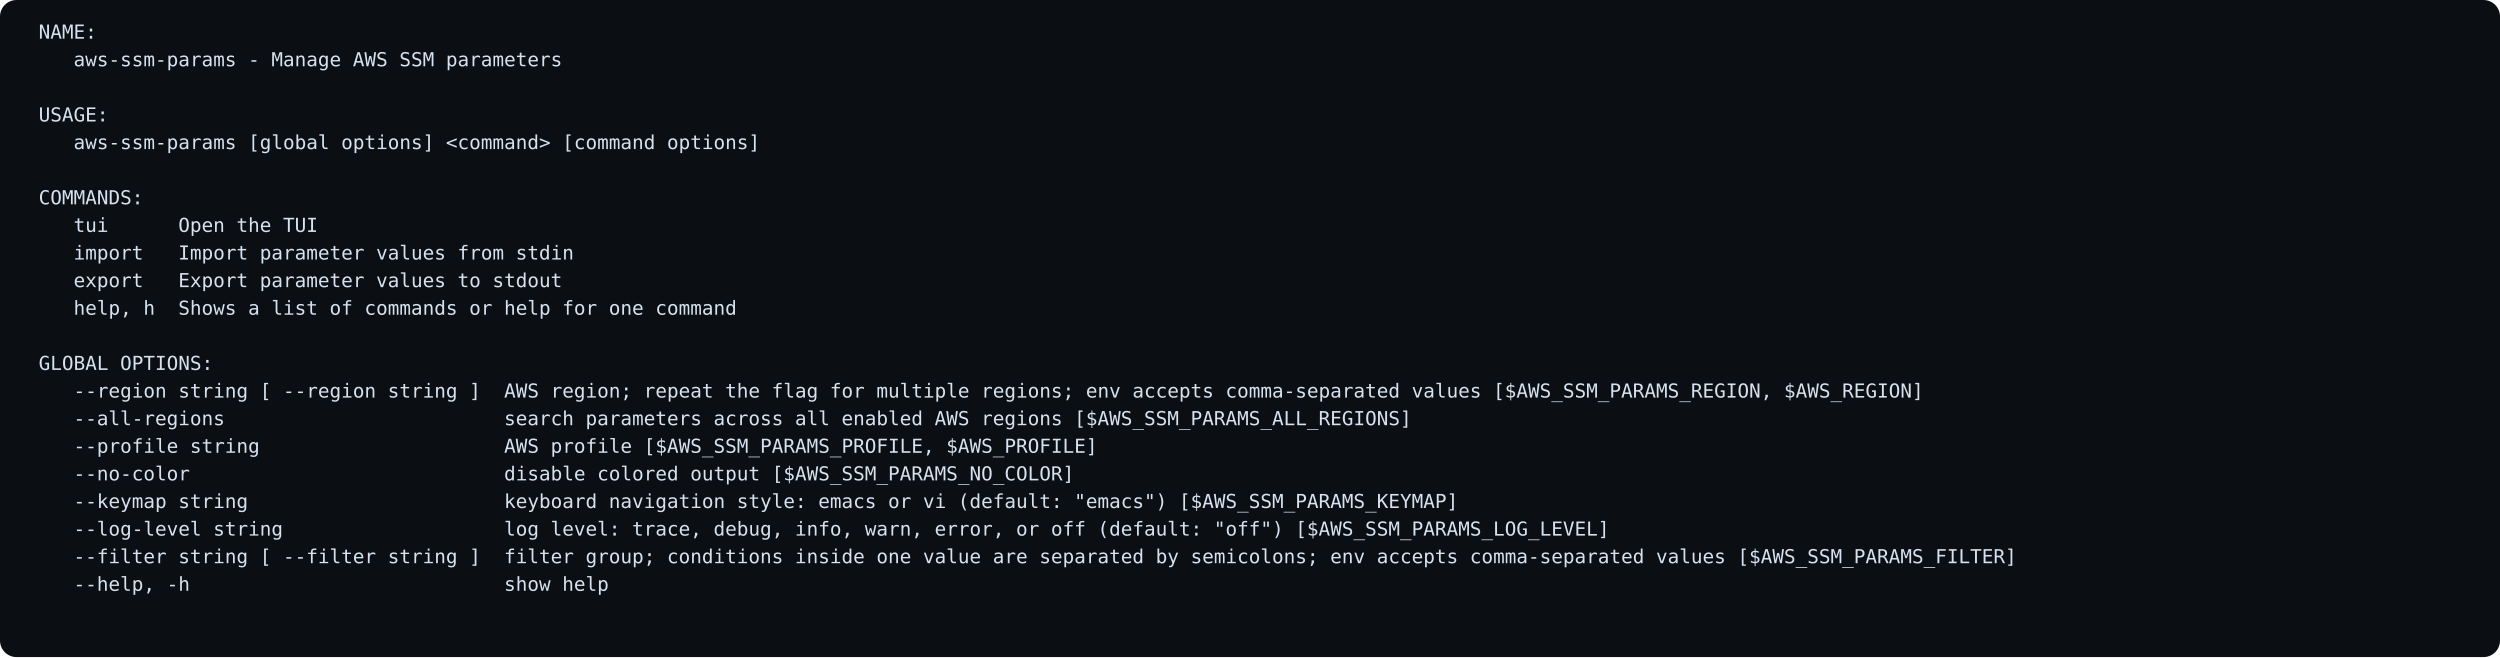
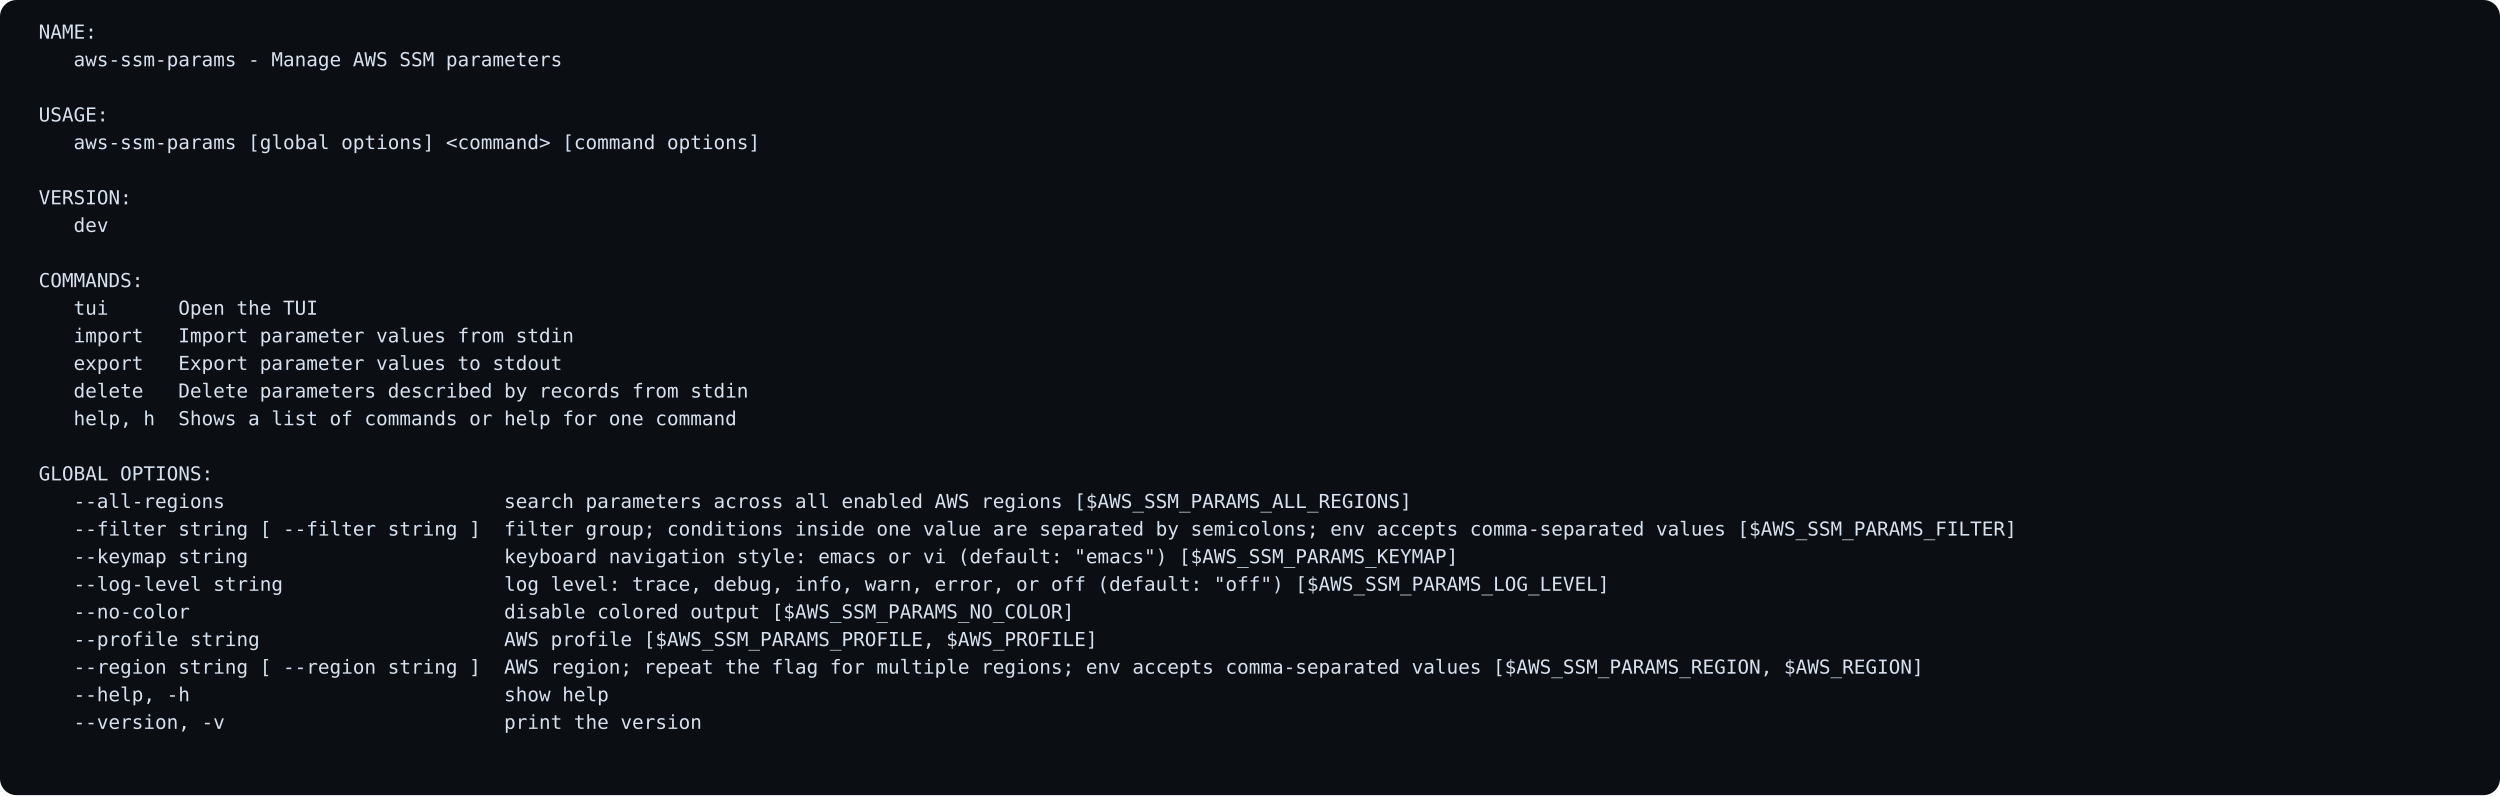
- <svg xmlns="http://www.w3.org/2000/svg" width="1811" height="476" viewBox="0 0 1811 476">
+ <svg xmlns="http://www.w3.org/2000/svg" width="1811" height="576" viewBox="0 0 1811 576">
  <rect width="100%" height="100%" rx="12" fill="#0b0f14" />
  <style>text{font-family:ui-monospace,SFMono-Regular,Menlo,Consolas,monospace;font-size:14px;fill:#d6e2ef}</style>
  <text x="28" y="28" xml:space="preserve">NAME:</text>
  <text x="28" y="48" xml:space="preserve">   aws-ssm-params - Manage AWS SSM parameters</text>
  <text x="28" y="68" xml:space="preserve" />
  <text x="28" y="88" xml:space="preserve">USAGE:</text>
  <text x="28" y="108" xml:space="preserve">   aws-ssm-params [global options] &lt;command&gt; [command options]</text>
  <text x="28" y="128" xml:space="preserve" />
-   <text x="28" y="148" xml:space="preserve">COMMANDS:</text>
-   <text x="28" y="168" xml:space="preserve">   tui      Open the TUI</text>
-   <text x="28" y="188" xml:space="preserve">   import   Import parameter values from stdin</text>
-   <text x="28" y="208" xml:space="preserve">   export   Export parameter values to stdout</text>
-   <text x="28" y="228" xml:space="preserve">   help, h  Shows a list of commands or help for one command</text>
-   <text x="28" y="248" xml:space="preserve" />
-   <text x="28" y="268" xml:space="preserve">GLOBAL OPTIONS:</text>
-   <text x="28" y="288" xml:space="preserve">   --region string [ --region string ]  AWS region; repeat the flag for multiple regions; env accepts comma-separated values [$AWS_SSM_PARAMS_REGION, $AWS_REGION]</text>
-   <text x="28" y="308" xml:space="preserve">   --all-regions                        search parameters across all enabled AWS regions [$AWS_SSM_PARAMS_ALL_REGIONS]</text>
-   <text x="28" y="328" xml:space="preserve">   --profile string                     AWS profile [$AWS_SSM_PARAMS_PROFILE, $AWS_PROFILE]</text>
-   <text x="28" y="348" xml:space="preserve">   --no-color                           disable colored output [$AWS_SSM_PARAMS_NO_COLOR]</text>
-   <text x="28" y="368" xml:space="preserve">   --keymap string                      keyboard navigation style: emacs or vi (default: "emacs") [$AWS_SSM_PARAMS_KEYMAP]</text>
-   <text x="28" y="388" xml:space="preserve">   --log-level string                   log level: trace, debug, info, warn, error, or off (default: "off") [$AWS_SSM_PARAMS_LOG_LEVEL]</text>
-   <text x="28" y="408" xml:space="preserve">   --filter string [ --filter string ]  filter group; conditions inside one value are separated by semicolons; env accepts comma-separated values [$AWS_SSM_PARAMS_FILTER]</text>
-   <text x="28" y="428" xml:space="preserve">   --help, -h                           show help</text>
+   <text x="28" y="148" xml:space="preserve">VERSION:</text>
+   <text x="28" y="168" xml:space="preserve">   dev</text>
+   <text x="28" y="188" xml:space="preserve" />
+   <text x="28" y="208" xml:space="preserve">COMMANDS:</text>
+   <text x="28" y="228" xml:space="preserve">   tui      Open the TUI</text>
+   <text x="28" y="248" xml:space="preserve">   import   Import parameter values from stdin</text>
+   <text x="28" y="268" xml:space="preserve">   export   Export parameter values to stdout</text>
+   <text x="28" y="288" xml:space="preserve">   delete   Delete parameters described by records from stdin</text>
+   <text x="28" y="308" xml:space="preserve">   help, h  Shows a list of commands or help for one command</text>
+   <text x="28" y="328" xml:space="preserve" />
+   <text x="28" y="348" xml:space="preserve">GLOBAL OPTIONS:</text>
+   <text x="28" y="368" xml:space="preserve">   --all-regions                        search parameters across all enabled AWS regions [$AWS_SSM_PARAMS_ALL_REGIONS]</text>
+   <text x="28" y="388" xml:space="preserve">   --filter string [ --filter string ]  filter group; conditions inside one value are separated by semicolons; env accepts comma-separated values [$AWS_SSM_PARAMS_FILTER]</text>
+   <text x="28" y="408" xml:space="preserve">   --keymap string                      keyboard navigation style: emacs or vi (default: "emacs") [$AWS_SSM_PARAMS_KEYMAP]</text>
+   <text x="28" y="428" xml:space="preserve">   --log-level string                   log level: trace, debug, info, warn, error, or off (default: "off") [$AWS_SSM_PARAMS_LOG_LEVEL]</text>
+   <text x="28" y="448" xml:space="preserve">   --no-color                           disable colored output [$AWS_SSM_PARAMS_NO_COLOR]</text>
+   <text x="28" y="468" xml:space="preserve">   --profile string                     AWS profile [$AWS_SSM_PARAMS_PROFILE, $AWS_PROFILE]</text>
+   <text x="28" y="488" xml:space="preserve">   --region string [ --region string ]  AWS region; repeat the flag for multiple regions; env accepts comma-separated values [$AWS_SSM_PARAMS_REGION, $AWS_REGION]</text>
+   <text x="28" y="508" xml:space="preserve">   --help, -h                           show help</text>
+   <text x="28" y="528" xml:space="preserve">   --version, -v                        print the version</text>
</svg>
